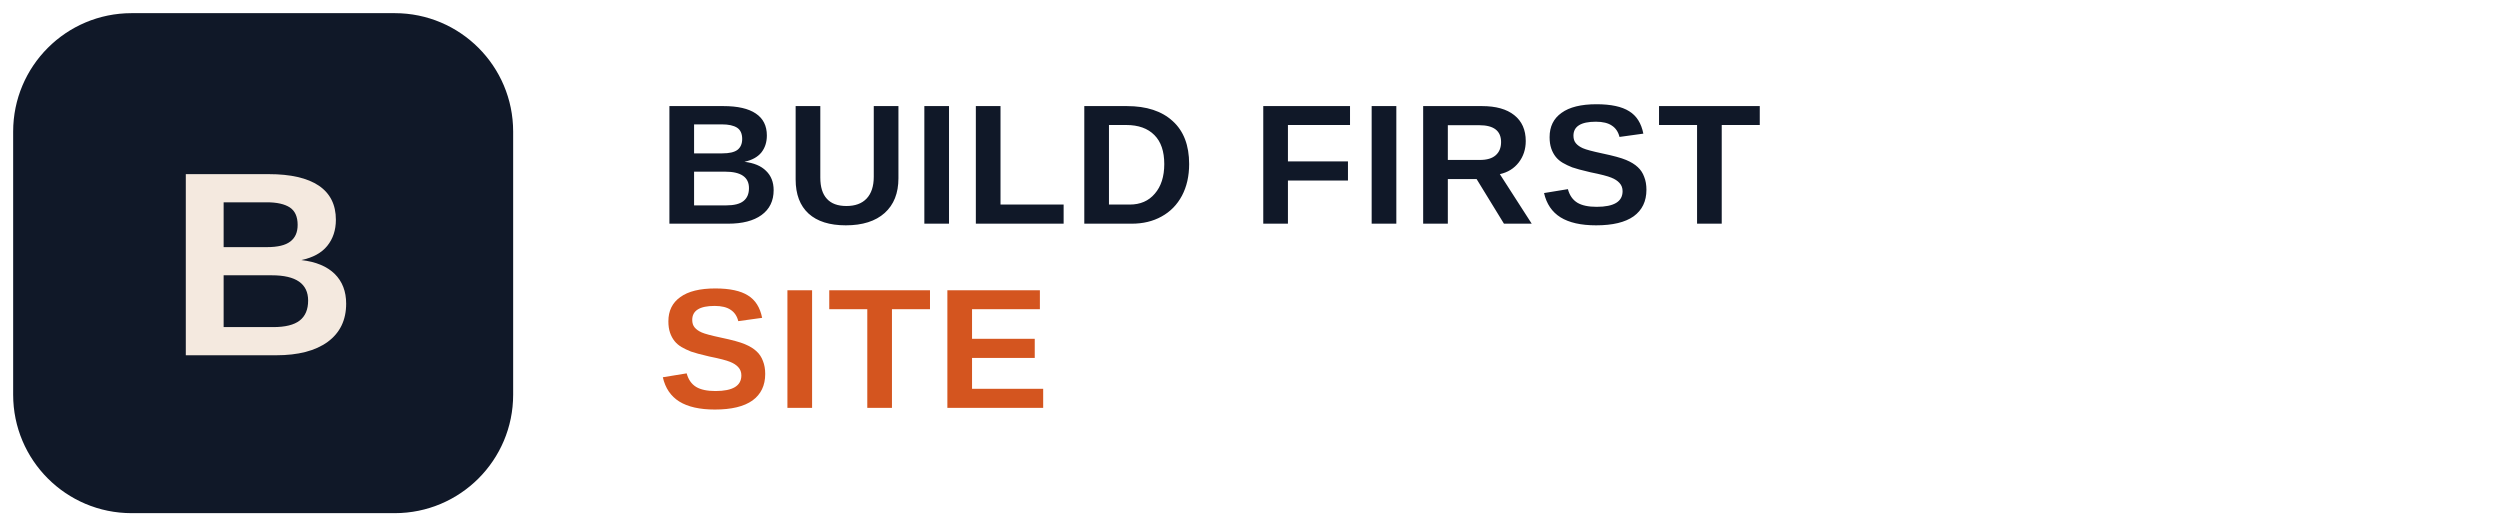
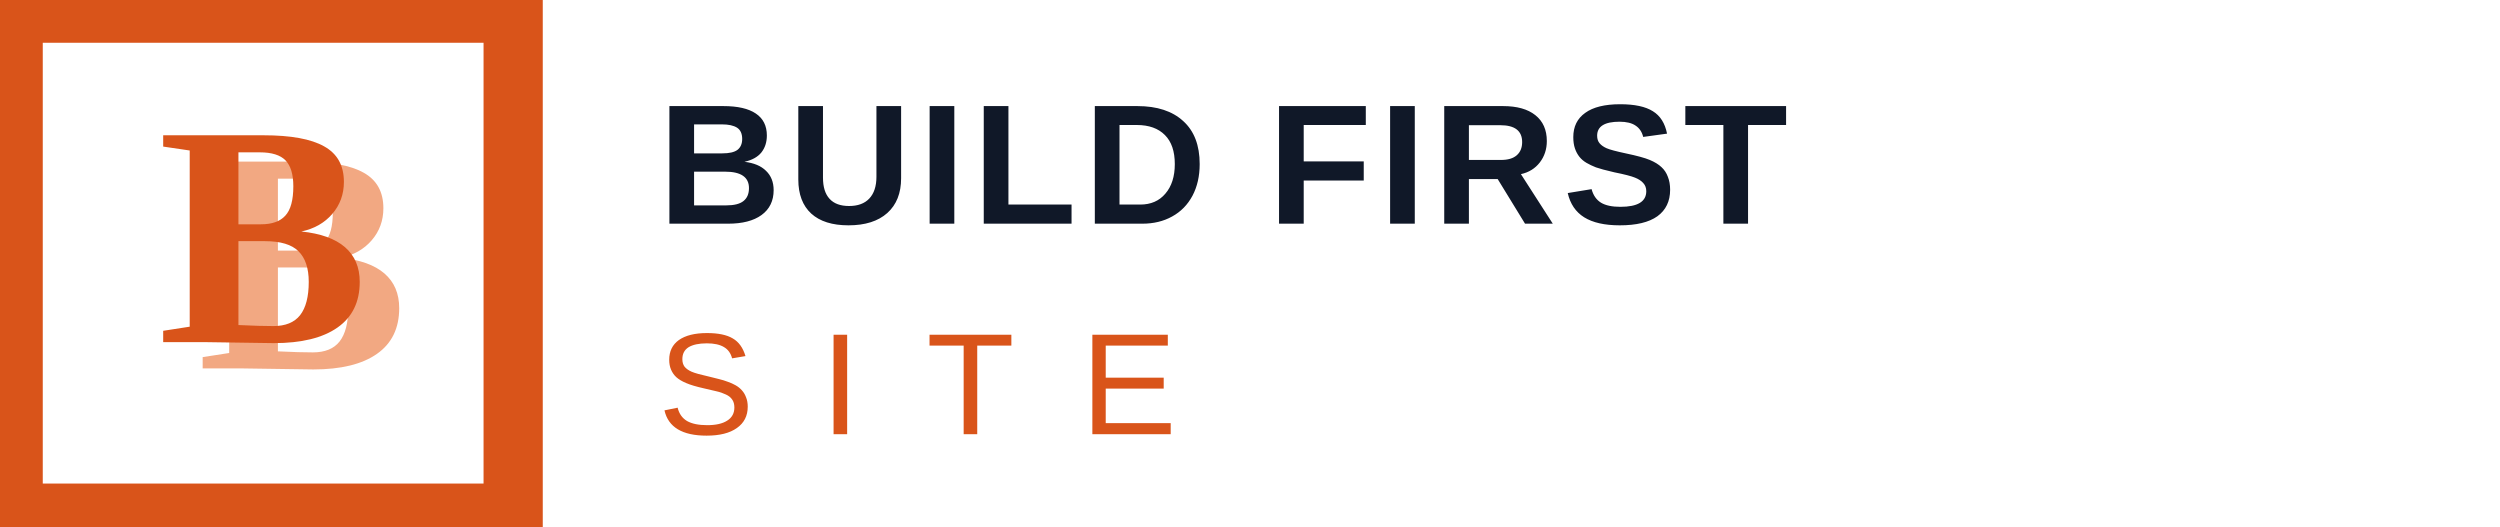
<svg xmlns="http://www.w3.org/2000/svg" width="190" height="40" viewBox="0 0 190 40" fill="none">
-   <rect x="1" y="1" width="38" height="38" rx="9" fill="#101828" />
-   <text x="20" y="27" text-anchor="middle" font-family="Arial, Helvetica, sans-serif" font-size="20" font-weight="800" fill="#F4E9DF">B</text>
-   <text x="50" y="17" font-family="Arial, Helvetica, sans-serif" font-size="13" font-weight="800" letter-spacing="0.3" fill="#101828">BUILD FIRST</text>
-   <text x="50" y="31" font-family="Arial, Helvetica, sans-serif" font-size="13" font-weight="800" letter-spacing="0.3" fill="#D4551F">SITE</text>
+   <rect x="1" y="1" width="38" height="38" stroke="#D9541A" stroke-width="4.5" />
+   <text x="23" y="28" text-anchor="middle" font-family="Georgia,'Times New Roman',serif" font-size="24" font-weight="700" fill="#F2A882">B</text>
+   <text x="20" y="26" text-anchor="middle" font-family="Georgia,'Times New Roman',serif" font-size="24" font-weight="700" fill="#D9541A">B</text>
+   <text x="50" y="17" font-family="'Arial Black','Helvetica Neue',Arial,sans-serif" font-size="13" font-weight="900" letter-spacing="0.5" fill="#101828">BUILD FIRST</text>
+   <text x="50" y="33" font-family="Arial,Helvetica,sans-serif" font-size="11" font-weight="400" letter-spacing="5" fill="#D9541A">SITE</text>
</svg>
